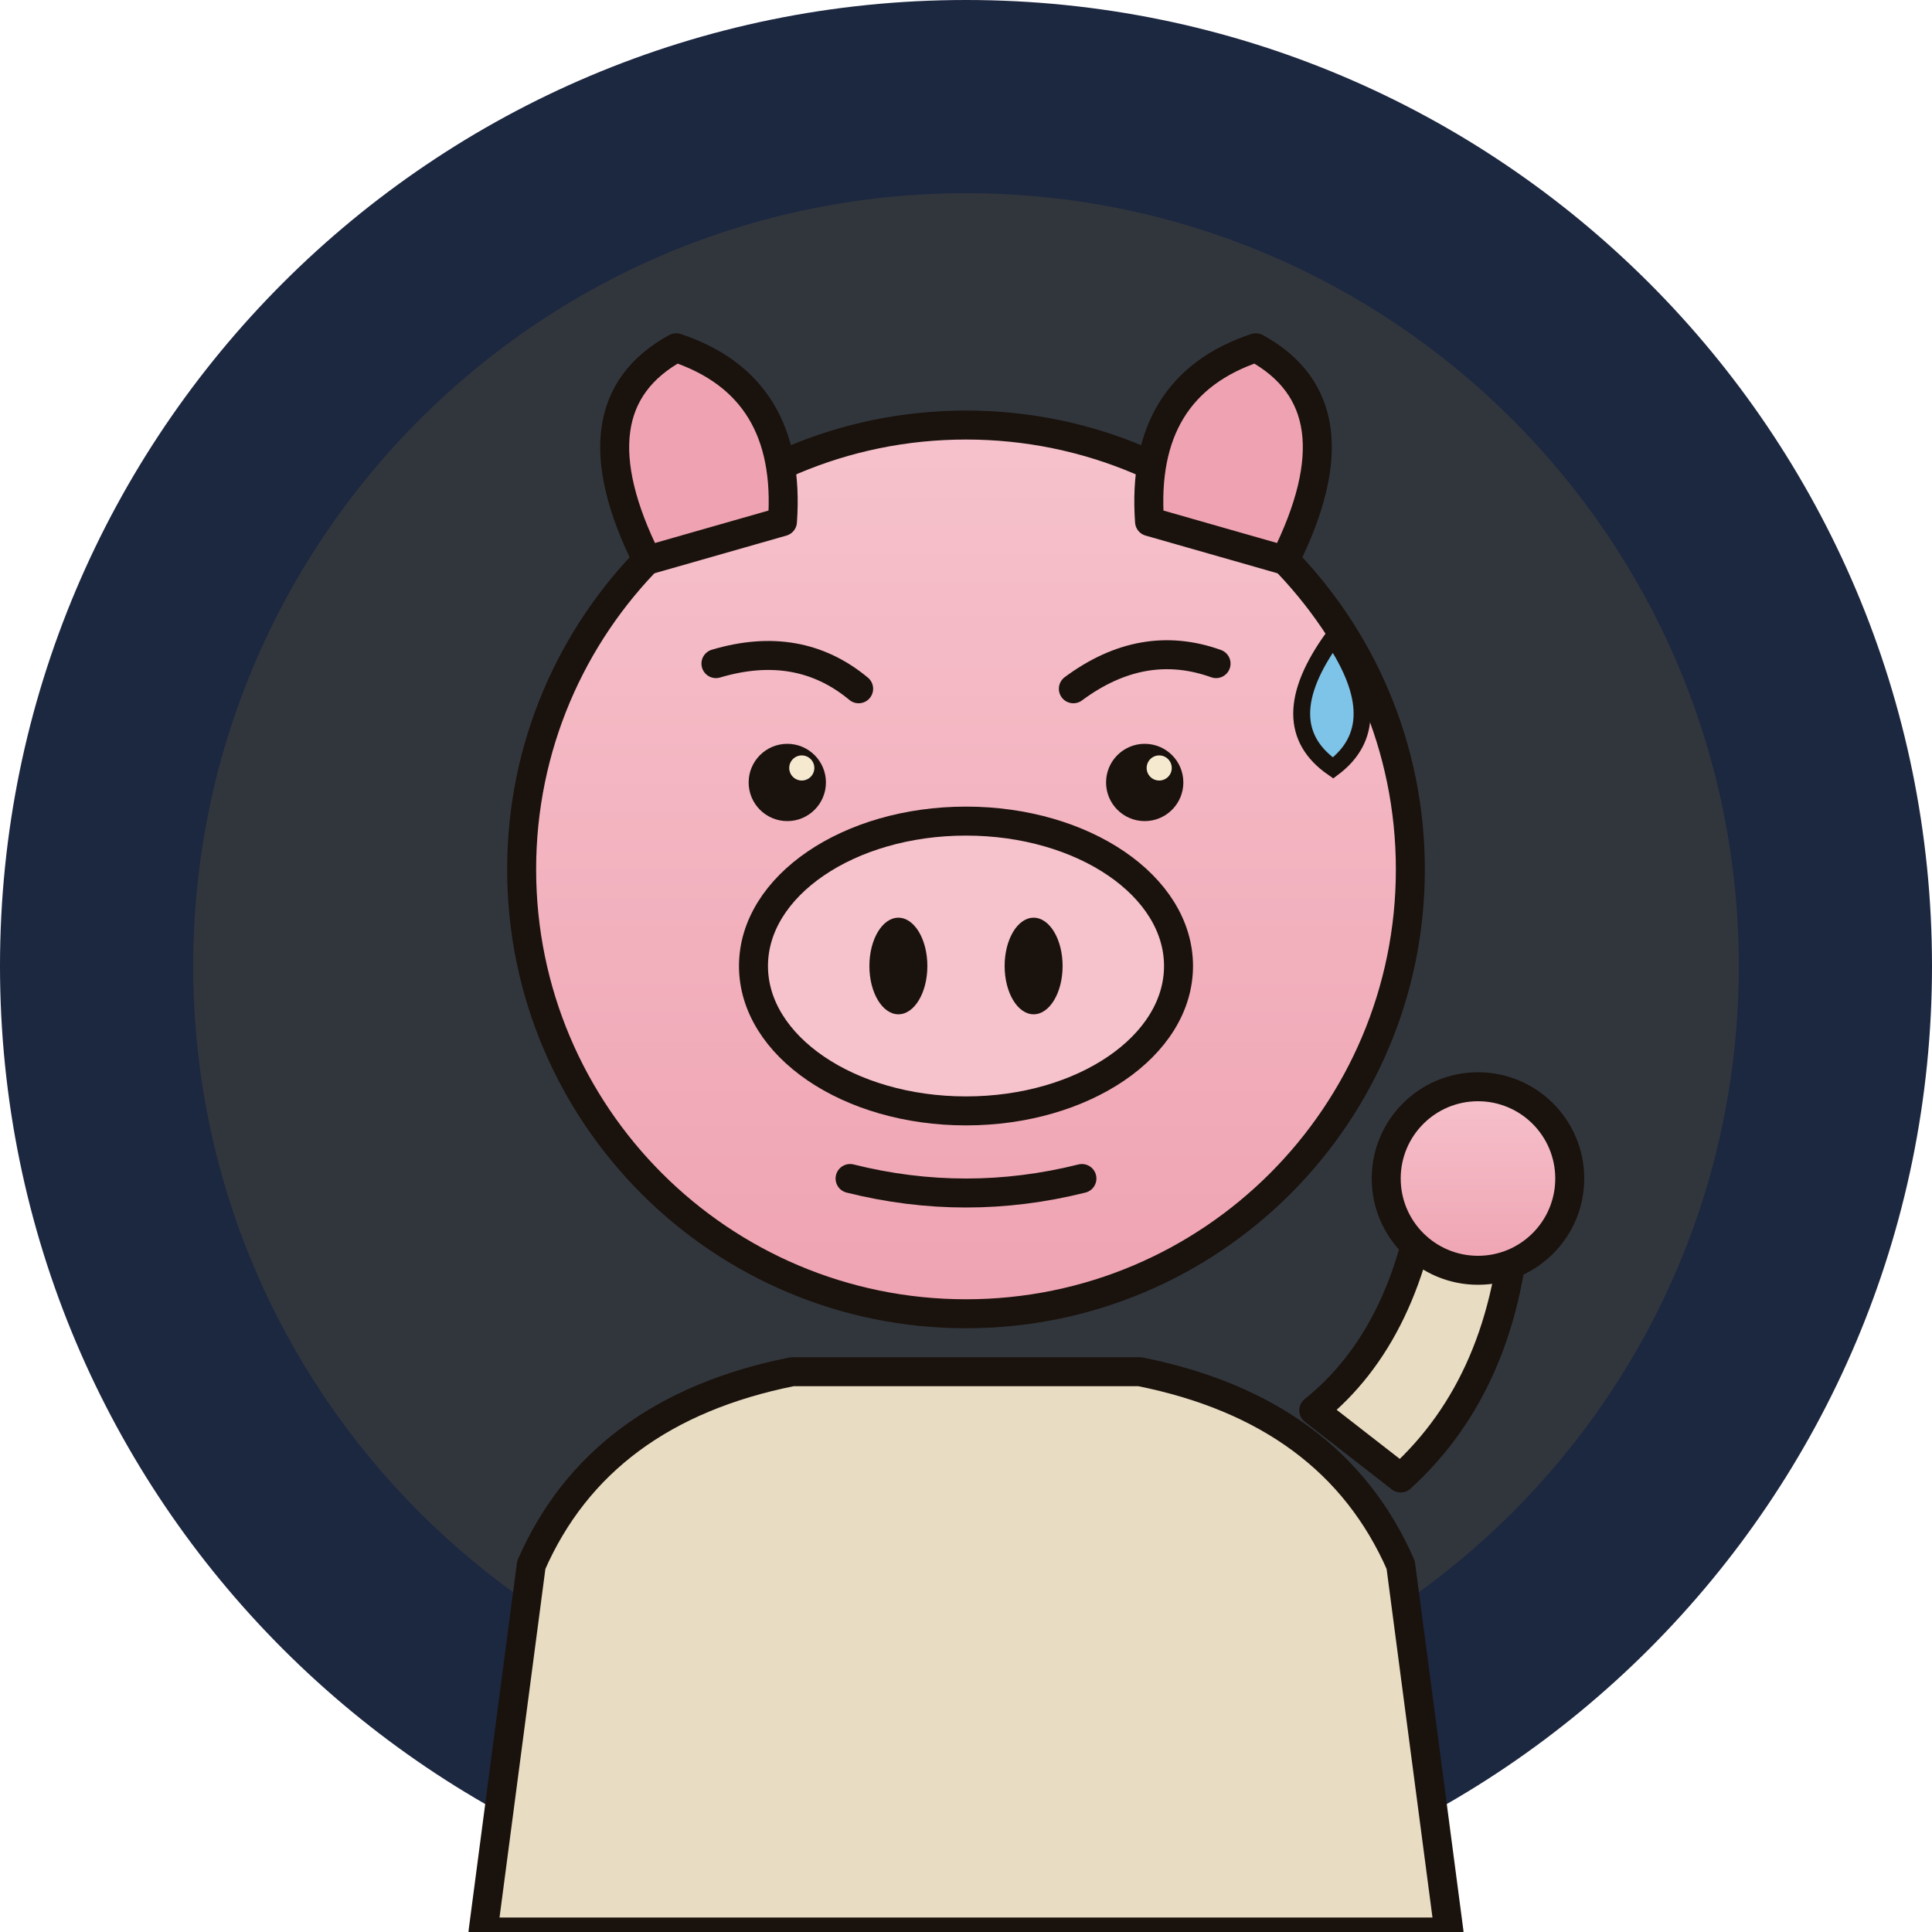
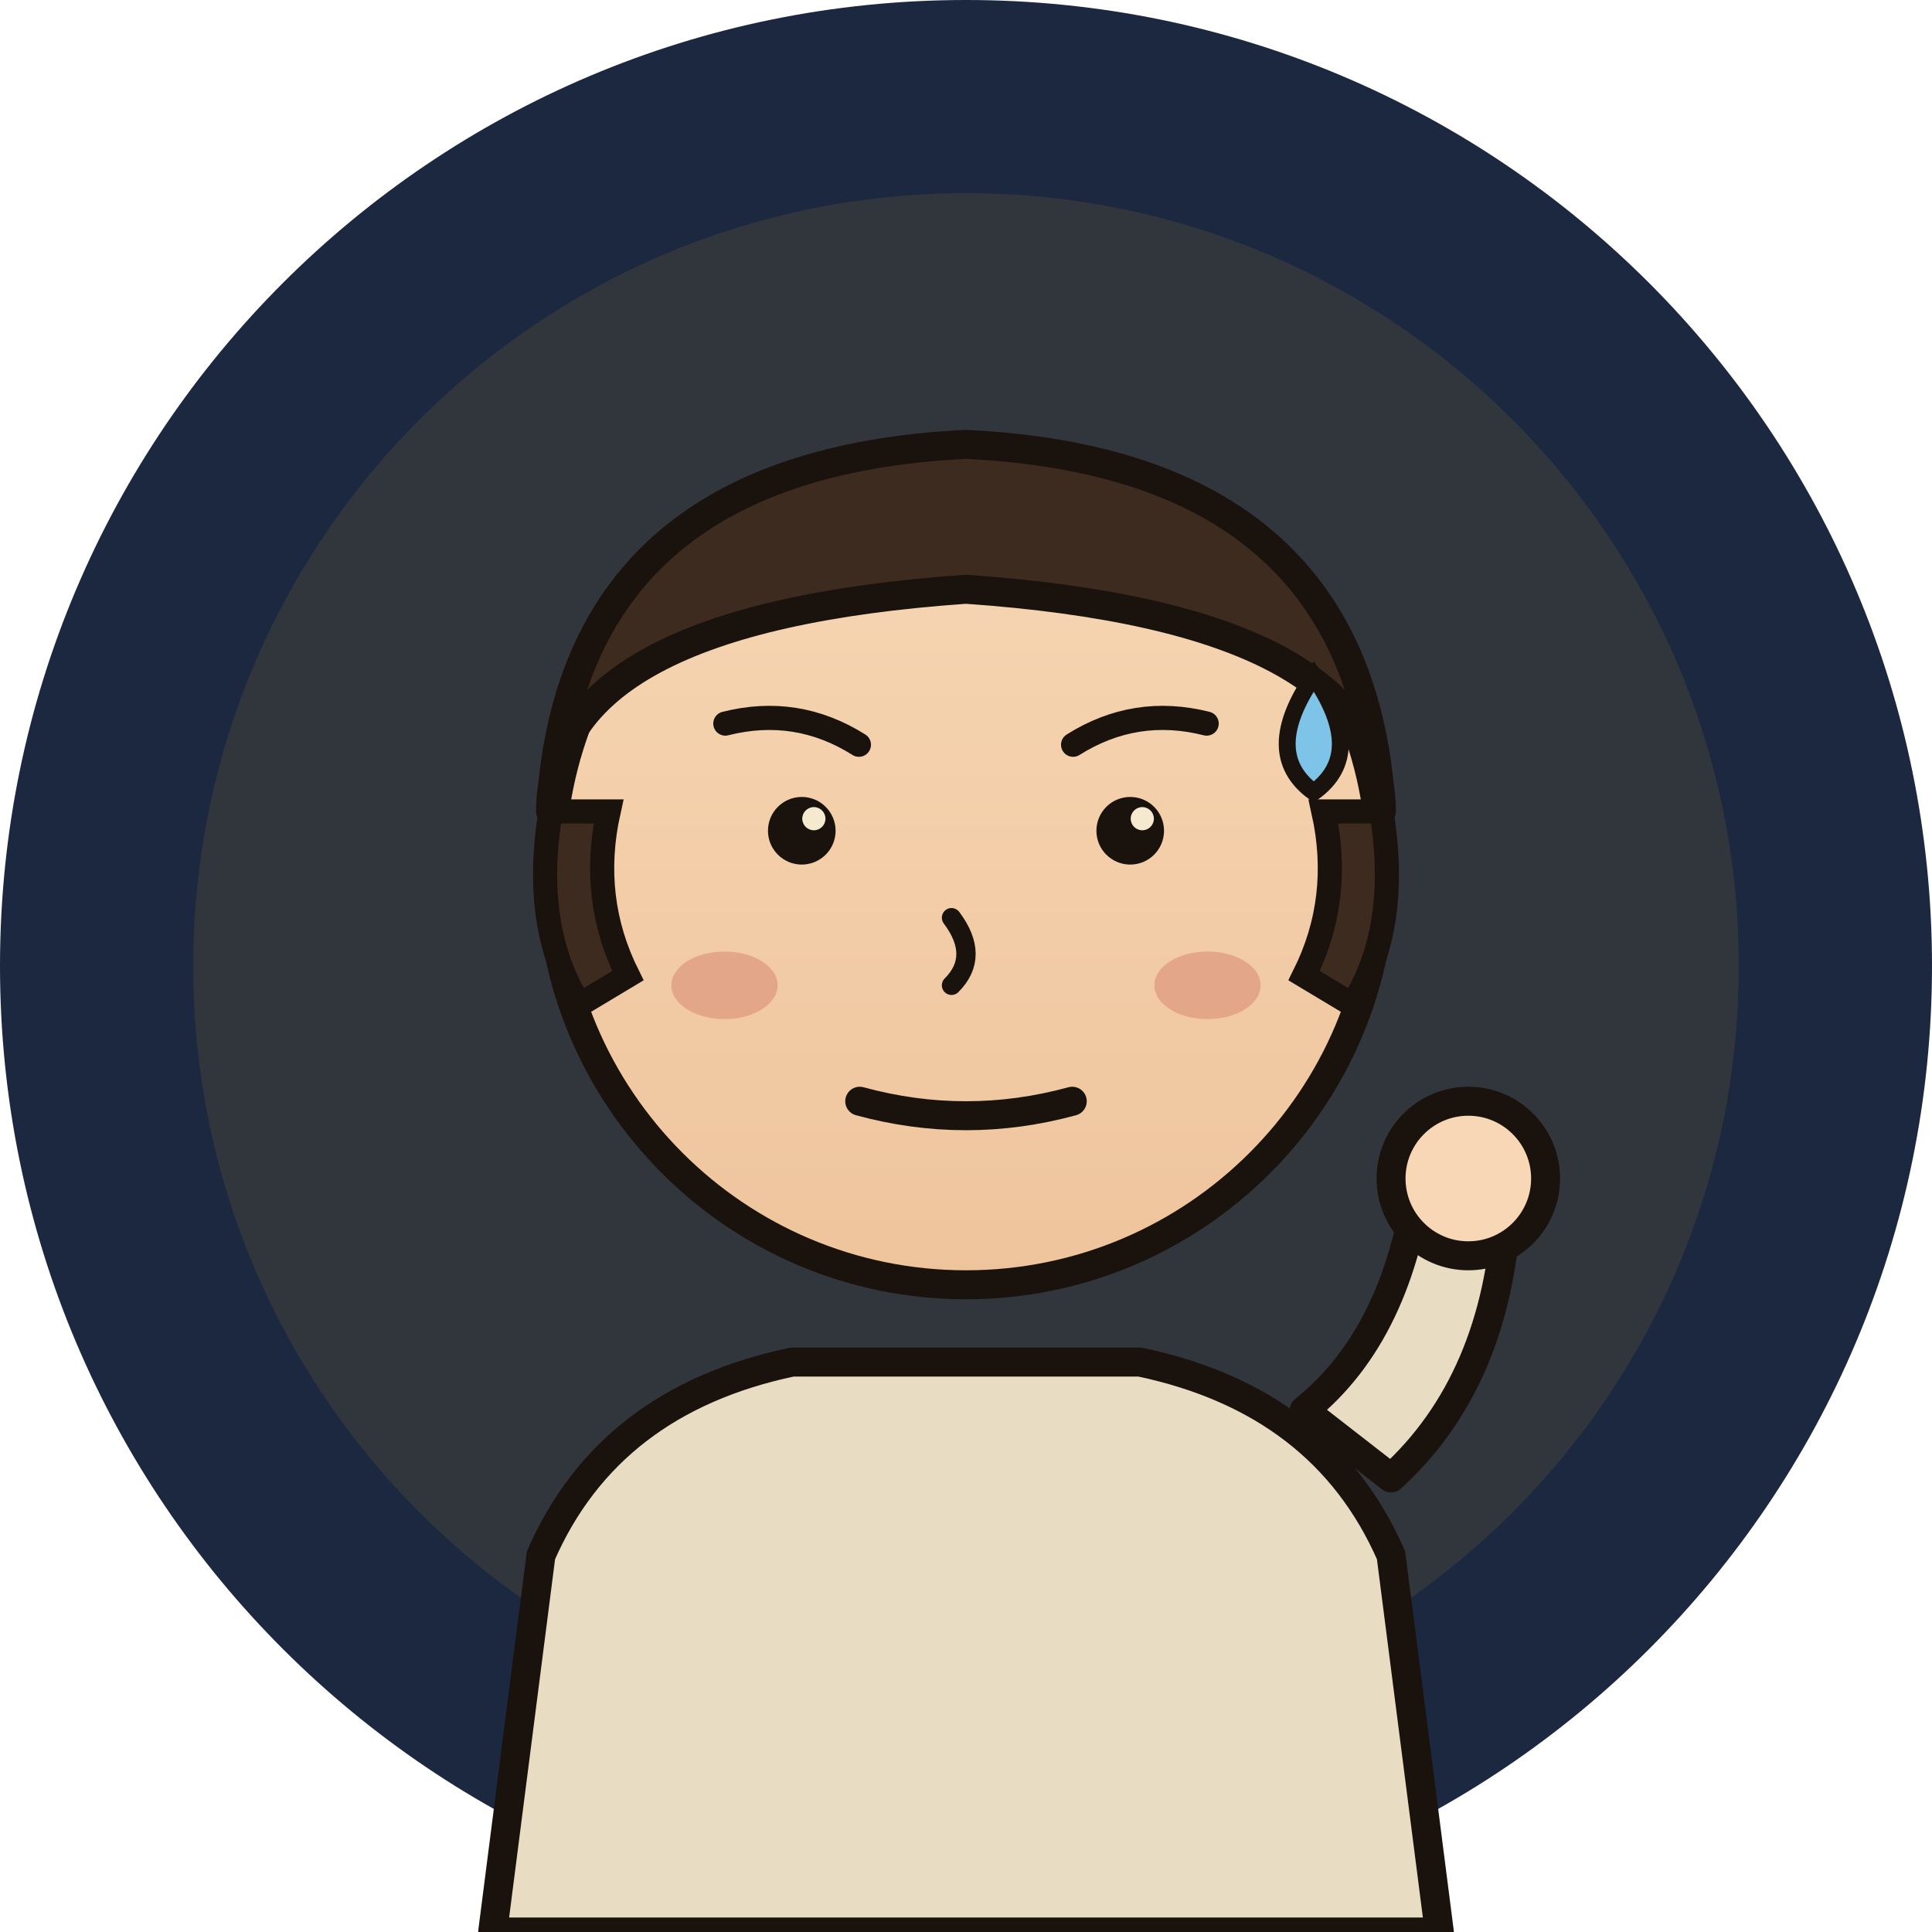
- <svg xmlns="http://www.w3.org/2000/svg" viewBox="0 0 400 400" role="img" aria-label="집행유예 — 반성하는 돼지">
+ <svg xmlns="http://www.w3.org/2000/svg" viewBox="0 0 400 400" role="img" aria-label="집행유예 — 반성하는 피고인">
  <defs>
-     <linearGradient id="pgP" x1="0" y1="0" x2="0" y2="1">
-       <stop offset="0" stop-color="#f6c2cc" />
-       <stop offset="1" stop-color="#efa3b2" />
+     <linearGradient id="skinG3" x1="0" y1="0" x2="0" y2="1">
+       <stop offset="0" stop-color="#f7d7b5" />
+       <stop offset="1" stop-color="#eec49c" />
    </linearGradient>
  </defs>
  <circle cx="200" cy="200" r="200" fill="#1c2740" />
  <circle cx="200" cy="200" r="160" fill="#b8952c" opacity="0.14" />
-   <path d="M100 400 L110 324 Q124 292 164 284 L236 284 Q276 292 290 324 L300 400 Z" fill="#e8dcc2" stroke="#1a120c" stroke-width="6" stroke-linejoin="round" />
-   <path d="M290 306 Q312 286 314 250 L296 242 Q292 276 272 292 Z" fill="#e8dcc2" stroke="#1a120c" stroke-width="6" stroke-linejoin="round" />
-   <circle cx="306" cy="244" r="19" fill="url(#pgP)" stroke="#1a120c" stroke-width="6" />
-   <circle cx="200" cy="180" r="92" fill="url(#pgP)" stroke="#1a120c" stroke-width="6" />
-   <path d="M134 116 Q118 84 140 72 Q164 80 162 108 Z" fill="#efa3b2" stroke="#1a120c" stroke-width="6" stroke-linejoin="round" />
-   <path d="M266 116 Q282 84 260 72 Q236 80 238 108 Z" fill="#efa3b2" stroke="#1a120c" stroke-width="6" stroke-linejoin="round" />
-   <path d="M276 132 q12 18 0 27 q-13 -9 0 -27 Z" fill="#7ec3e8" stroke="#1a120c" stroke-width="3.5" />
-   <path d="M148 140 Q164 132 178 140" stroke="#1a120c" stroke-width="6" stroke-linecap="round" fill="none" transform="rotate(10 163 140)" />
-   <path d="M222 140 Q238 132 252 140" stroke="#1a120c" stroke-width="6" stroke-linecap="round" fill="none" transform="rotate(-10 237 140)" />
-   <circle cx="163" cy="162" r="8" fill="#1a120c" />
-   <circle cx="237" cy="162" r="8" fill="#1a120c" />
-   <circle cx="166" cy="159" r="2.6" fill="#f5e9d0" />
-   <circle cx="240" cy="159" r="2.6" fill="#f5e9d0" />
-   <ellipse cx="200" cy="200" rx="44" ry="30" fill="#f6c2cc" stroke="#1a120c" stroke-width="6" />
-   <ellipse cx="186" cy="200" rx="6" ry="10" fill="#1a120c" />
-   <ellipse cx="214" cy="200" rx="6" ry="10" fill="#1a120c" />
-   <path d="M176 244 Q200 250 224 244" stroke="#1a120c" stroke-width="6" stroke-linecap="round" fill="none" />
+   <path d="M102 400 L112 322 Q126 290 164 282 L236 282 Q274 290 288 322 L298 400 Z" fill="#e8dcc2" stroke="#1a120c" stroke-width="6" stroke-linejoin="round" />
+   <path d="M288 306 Q310 286 312 250 L294 242 Q290 276 270 292 Z" fill="#e8dcc2" stroke="#1a120c" stroke-width="6" stroke-linejoin="round" />
+   <circle cx="304" cy="244" r="16" fill="#f7d7b5" stroke="#1a120c" stroke-width="6" />
+   <circle cx="200" cy="180" r="86" fill="url(#skinG3)" stroke="#1a120c" stroke-width="6" />
+   <path d="M114 168 Q118 96 200 92 Q282 96 286 168 Q286 128 200 122 Q114 128 114 168 Z" fill="#3d2b1f" stroke="#1a120c" stroke-width="6" stroke-linejoin="round" />
+   <path d="M114 168 q-4 24 6 40 l10 -6 q-8 -16 -4 -34 Z" fill="#3d2b1f" stroke="#1a120c" stroke-width="5" />
+   <path d="M286 168 q4 24 -6 40 l-10 -6 q8 -16 4 -34 Z" fill="#3d2b1f" stroke="#1a120c" stroke-width="5" />
+   <path d="M272 140 q11 16 0 24 q-11 -8 0 -24 Z" fill="#7ec3e8" stroke="#1a120c" stroke-width="3.5" />
+   <path d="M150 152 Q164 146 178 152" stroke="#1a120c" stroke-width="5" stroke-linecap="round" fill="none" transform="rotate(9 164 152)" />
+   <path d="M222 152 Q236 146 250 152" stroke="#1a120c" stroke-width="5" stroke-linecap="round" fill="none" transform="rotate(-9 236 152)" />
+   <circle cx="166" cy="172" r="7" fill="#1a120c" />
+   <circle cx="234" cy="172" r="7" fill="#1a120c" />
+   <circle cx="168.5" cy="169.5" r="2.4" fill="#f5e9d0" />
+   <circle cx="236.5" cy="169.5" r="2.4" fill="#f5e9d0" />
+   <path d="M197 190 q6 8 0 14" stroke="#1a120c" stroke-width="4" fill="none" stroke-linecap="round" />
+   <path d="M178 228 Q200 234 222 228" stroke="#1a120c" stroke-width="6" stroke-linecap="round" fill="none" />
+   <ellipse cx="150" cy="204" rx="11" ry="7" fill="#b3261e" opacity="0.22" />
+   <ellipse cx="250" cy="204" rx="11" ry="7" fill="#b3261e" opacity="0.22" />
</svg>
